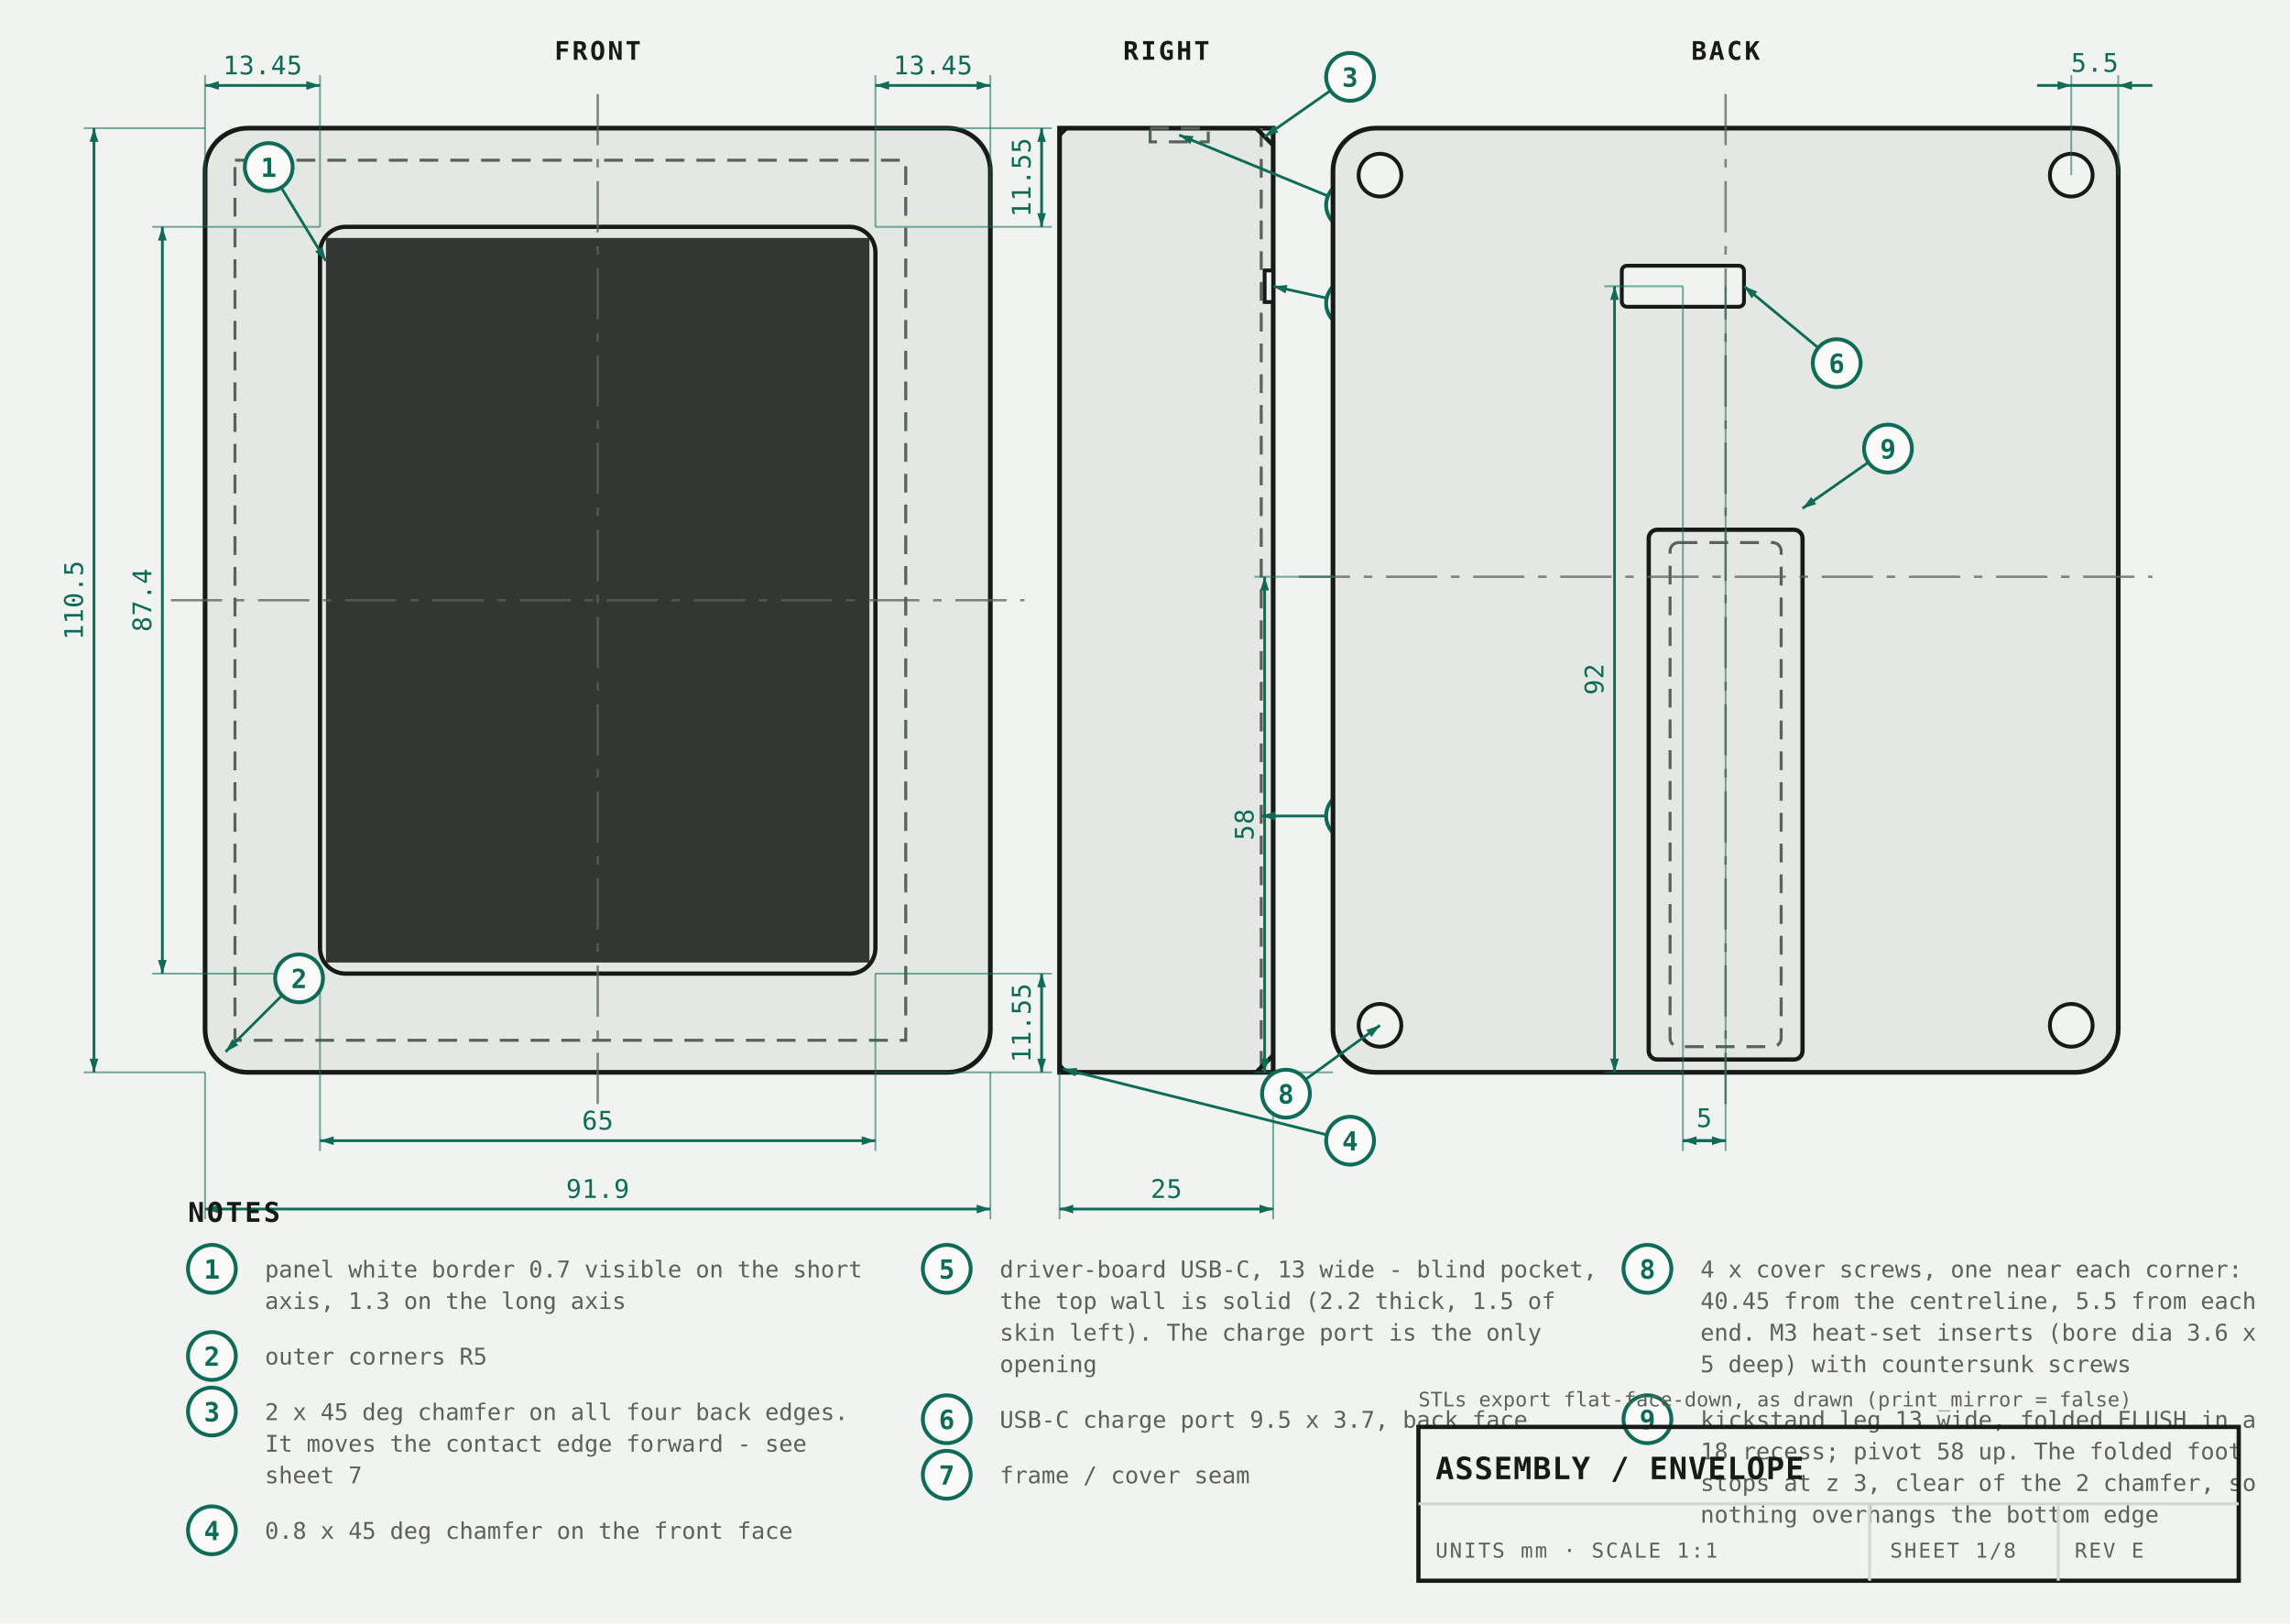
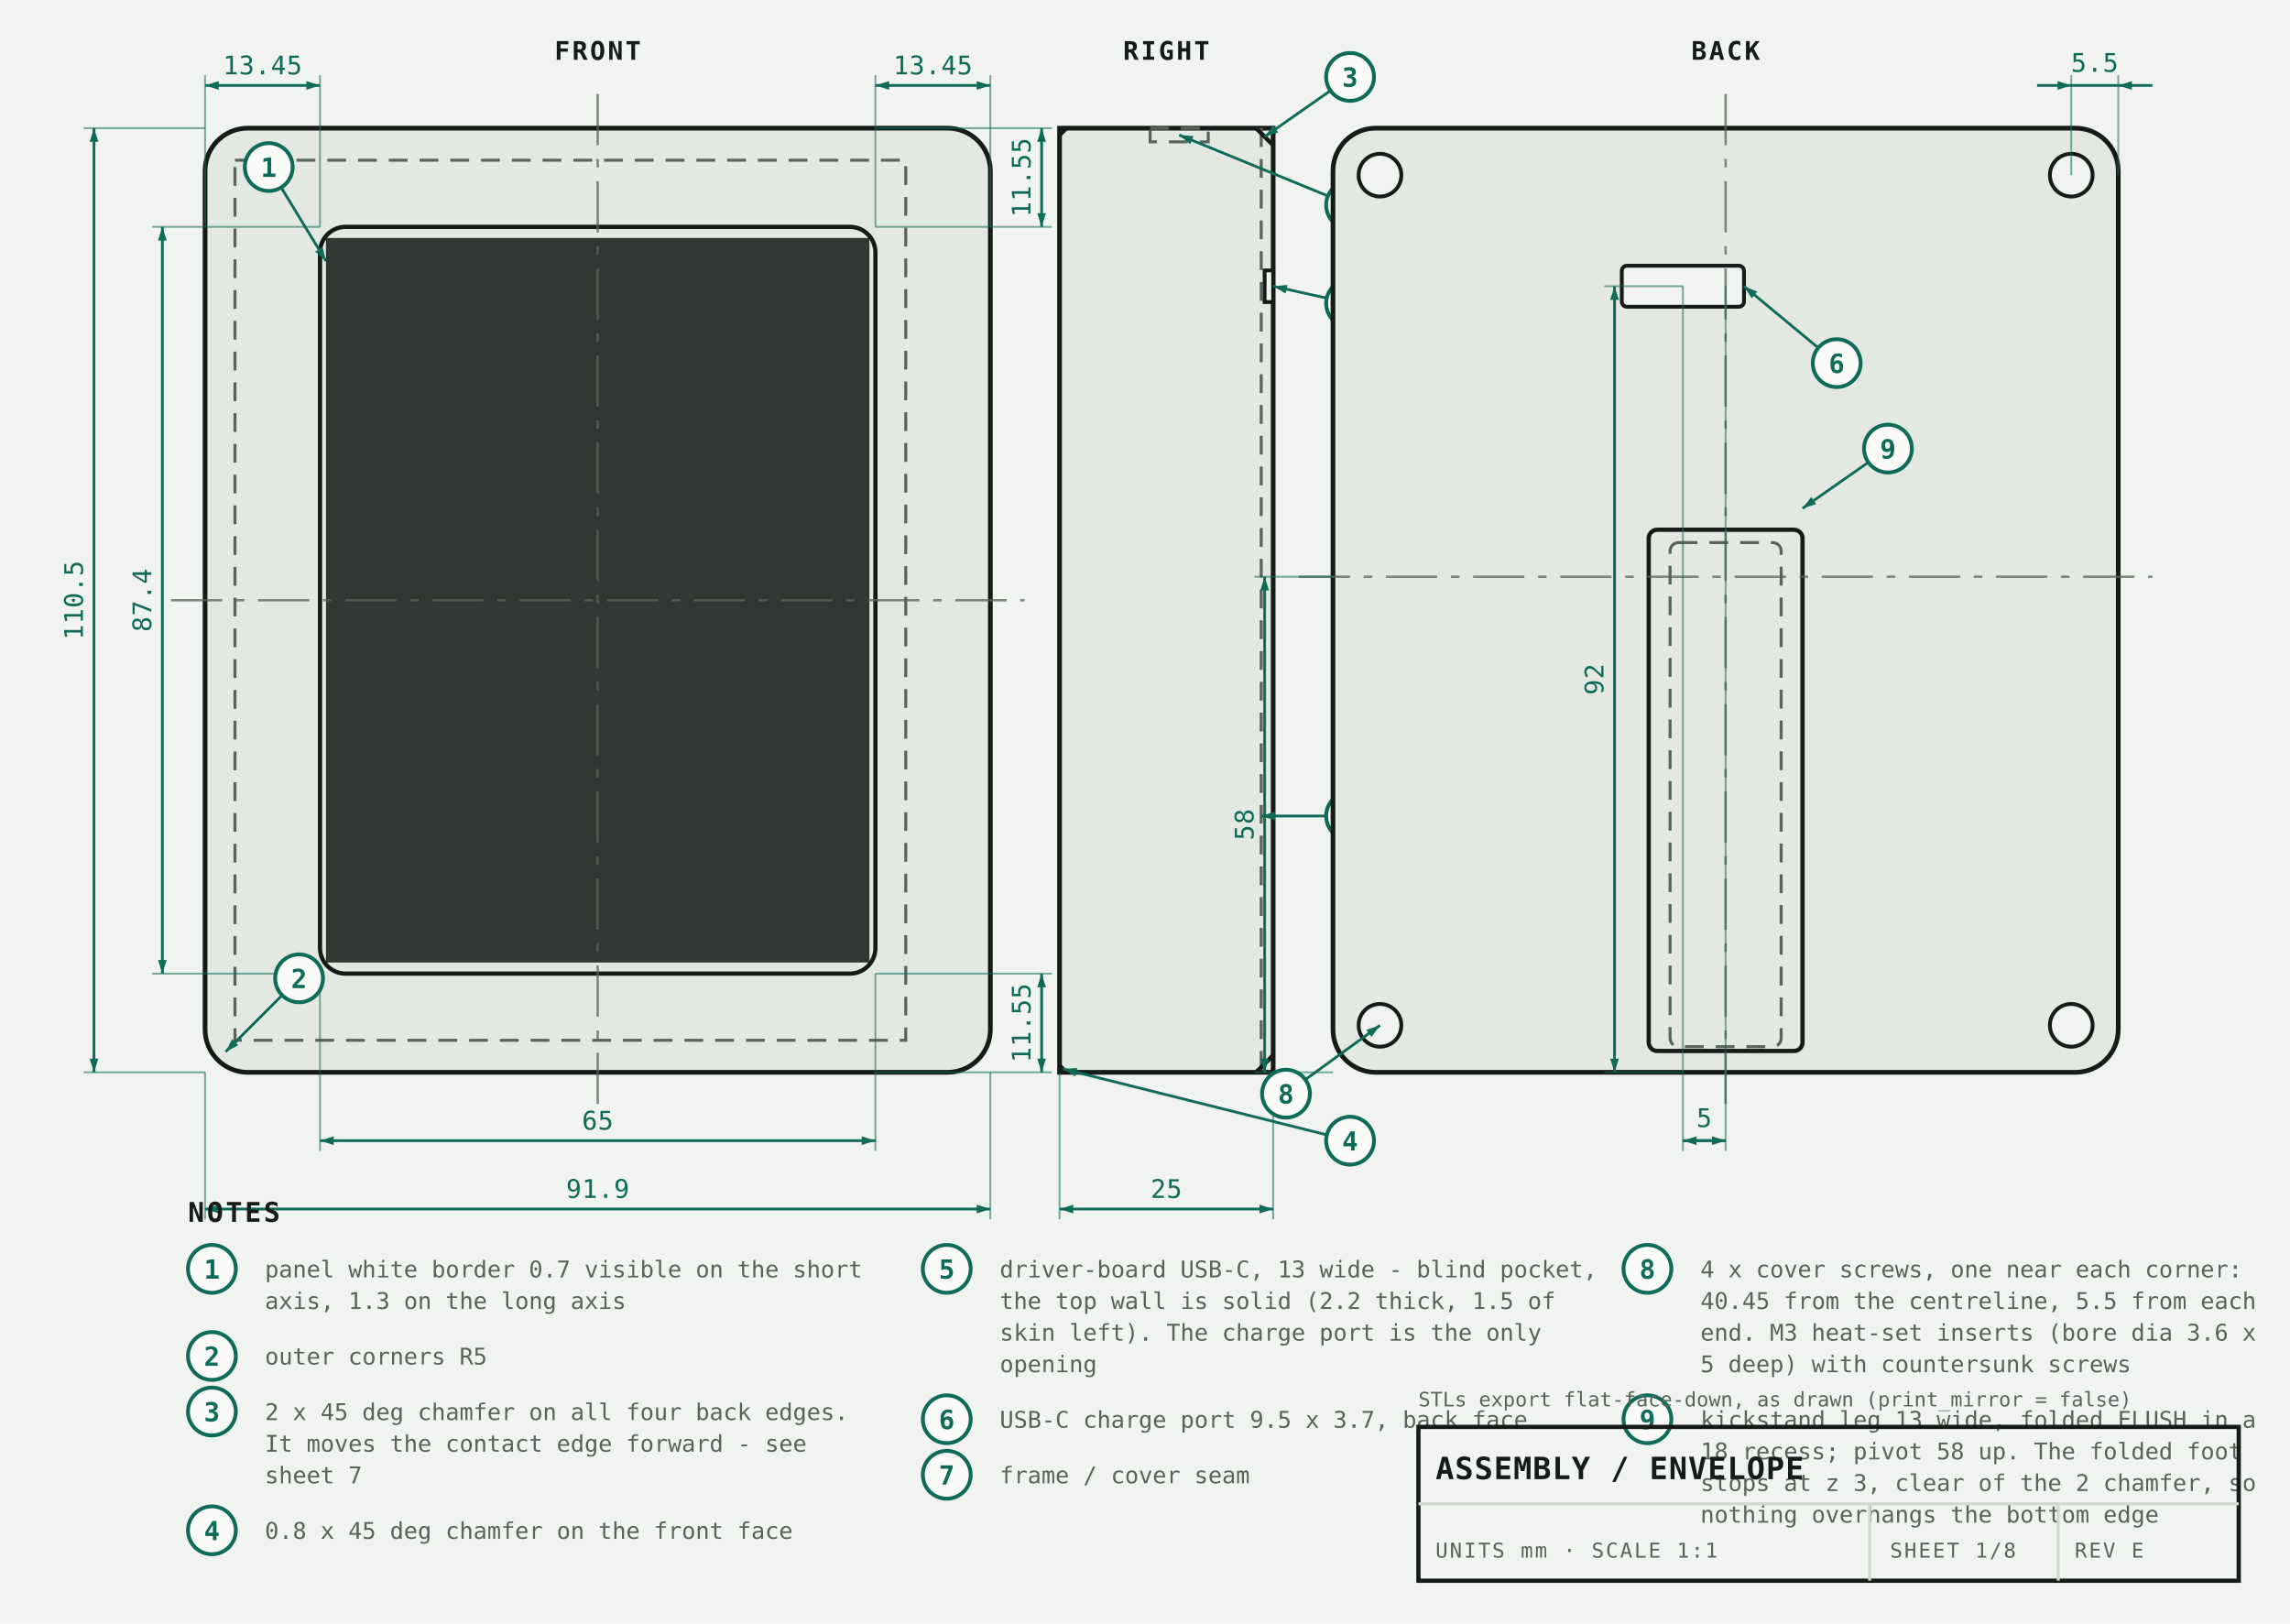
<svg xmlns="http://www.w3.org/2000/svg" class="dwg" width="1072" height="760" id="s1" viewBox="0 0 268 190" role="img">
  <style>
svg{font-family:"IBM Plex Mono",ui-monospace,monospace}
.bg{fill:#F1F3F0;stroke:none}
.part{fill:#E4E8E3;stroke:#171B18;stroke-width:.55}
.edge{fill:none;stroke:#171B18;stroke-width:.5}
.inkline{fill:none;stroke:#171B18;stroke-width:1.1}
.ghost{fill:none;stroke:#D3D8D2;stroke-width:.45}
.hid{fill:none;stroke:#59635C;stroke-width:.35;stroke-dasharray:2.2 1.4}
.cl{fill:none;stroke:#59635C;stroke-width:.28;stroke-dasharray:6 1.6 1 1.6;opacity:.75}
.cut{fill:#F1F3F0;stroke:#171B18;stroke-width:.45}
.ink{fill:#171B18;opacity:.86;stroke:none}
.glass{fill:#D9E4E6;stroke:#171B18;stroke-width:.4}
.pcb{fill:#CBDCCF;stroke:#171B18;stroke-width:.45}
.cell{fill:#D2D6D8;stroke:#171B18;stroke-width:.45}
.chg{fill:#C7D8E4;stroke:#171B18;stroke-width:.4}
.plat{fill:#EDEFEA;stroke:#59635C;stroke-width:.35}
.boss{fill:#DCE2DA;stroke:#59635C;stroke-width:.35}
.pad{fill:#D8DED6;stroke:#59635C;stroke-width:.35}
.voidfill{fill:#E7EAE5;stroke:#59635C;stroke-width:.35}
.warn{fill:none;stroke:#A8631A;stroke-width:.6;stroke-dasharray:2 1.2}
.wire{fill:none;stroke:#171B18;stroke-width:.62;stroke-linejoin:round}
.wire.ntc{stroke:#A8631A}
.clash{fill:#A8631A;fill-opacity:.30;stroke:#A8631A;stroke-width:.7}
.clashtxt{fill:#A8631A;font-weight:600;letter-spacing:.02em}
.res{fill:#FAFBF9;stroke:#171B18;stroke-width:.5}
.leg{stroke:#171B18;stroke-width:2.6;stroke-linecap:round;fill:none}
.table{stroke:#59635C;stroke-width:.6}
.com{fill:#A8631A;stroke:#171B18;stroke-width:.3}
.hl{stroke:#D3D8D2;stroke-width:.3;fill:none}
.hatch{opacity:.9}
.dim{fill:none;stroke:#0E6B57;stroke-width:.32}
.ext{fill:none;stroke:#0E6B57;stroke-width:.22;opacity:.55}
.arrow{fill:#0E6B57;stroke:none}
.dimtxt{fill:#0E6B57;letter-spacing:.02em}
.note{fill:#59635C}
.val{fill:#171B18;font-weight:600}
.val.warn{fill:#A8631A;stroke:none}
.balloon{fill:#FAFBF9;stroke:#0E6B57;stroke-width:.45}
.baltxt{fill:#0E6B57;font-weight:600;text-anchor:middle}
.vlabel{fill:#171B18;font-weight:600;letter-spacing:.09em}
.cmp{fill:#171B18;font-weight:600}
.cmpsub{fill:#59635C}
.tbframe{fill:none;stroke:#171B18;stroke-width:.5}
.tbrule{stroke:#D3D8D2;stroke-width:.35;fill:none}
.tbname{fill:#171B18;font-weight:700;letter-spacing:.03em}
.tbmeta{fill:#59635C;letter-spacing:.09em}
@media (prefers-color-scheme:dark){
svg{font-family:"IBM Plex Mono",ui-monospace,monospace}
.bg{fill:#0F1211;stroke:none}
.part{fill:#232A26;stroke:#E8ECE7;stroke-width:.55}
.edge{fill:none;stroke:#E8ECE7;stroke-width:.5}
.inkline{fill:none;stroke:#E8ECE7;stroke-width:1.1}
.ghost{fill:none;stroke:#2C332E;stroke-width:.45}
.hid{fill:none;stroke:#93A099;stroke-width:.35;stroke-dasharray:2.2 1.4}
.cl{fill:none;stroke:#93A099;stroke-width:.28;stroke-dasharray:6 1.6 1 1.6;opacity:.75}
.cut{fill:#0F1211;stroke:#E8ECE7;stroke-width:.45}
.ink{fill:#E8ECE7;opacity:.86;stroke:none}
.glass{fill:#243233;stroke:#E8ECE7;stroke-width:.4}
.pcb{fill:#1F3327;stroke:#E8ECE7;stroke-width:.45}
.cell{fill:#2A3033;stroke:#E8ECE7;stroke-width:.45}
.chg{fill:#1E2E3A;stroke:#E8ECE7;stroke-width:.4}
.plat{fill:#1C221E;stroke:#93A099;stroke-width:.35}
.boss{fill:#28302B;stroke:#93A099;stroke-width:.35}
.pad{fill:#2A322C;stroke:#93A099;stroke-width:.35}
.voidfill{fill:#101413;stroke:#93A099;stroke-width:.35}
.warn{fill:none;stroke:#E0A64B;stroke-width:.6;stroke-dasharray:2 1.2}
.wire{fill:none;stroke:#E8ECE7;stroke-width:.62;stroke-linejoin:round}
.wire.ntc{stroke:#E0A64B}
.clash{fill:#E0A64B;fill-opacity:.30;stroke:#E0A64B;stroke-width:.7}
.clashtxt{fill:#E0A64B;font-weight:600;letter-spacing:.02em}
.res{fill:#171B18;stroke:#E8ECE7;stroke-width:.5}
.leg{stroke:#E8ECE7;stroke-width:2.6;stroke-linecap:round;fill:none}
.table{stroke:#93A099;stroke-width:.6}
.com{fill:#E0A64B;stroke:#E8ECE7;stroke-width:.3}
.hl{stroke:#2C332E;stroke-width:.3;fill:none}
.hatch{opacity:.9}
.dim{fill:none;stroke:#57CFA9;stroke-width:.32}
.ext{fill:none;stroke:#57CFA9;stroke-width:.22;opacity:.55}
.arrow{fill:#57CFA9;stroke:none}
.dimtxt{fill:#57CFA9;letter-spacing:.02em}
.note{fill:#93A099}
.val{fill:#E8ECE7;font-weight:600}
.val.warn{fill:#E0A64B;stroke:none}
.balloon{fill:#171B18;stroke:#57CFA9;stroke-width:.45}
.baltxt{fill:#57CFA9;font-weight:600;text-anchor:middle}
.vlabel{fill:#E8ECE7;font-weight:600;letter-spacing:.09em}
.cmp{fill:#E8ECE7;font-weight:600}
.cmpsub{fill:#93A099}
.tbframe{fill:none;stroke:#E8ECE7;stroke-width:.5}
.tbrule{stroke:#2C332E;stroke-width:.35;fill:none}
.tbname{fill:#E8ECE7;font-weight:700;letter-spacing:.03em}
.tbmeta{fill:#93A099;letter-spacing:.09em}
}</style>
  <rect class="bg" x="0" y="0" width="268" height="190" />
  <rect class="part" x="24.00" y="15.00" width="91.90" height="110.50" rx="5.00" />
  <rect class="edge" x="37.45" y="26.55" width="65.00" height="87.40" rx="3.00" />
  <rect class="ink" x="38.15" y="27.85" width="63.60" height="84.80" rx="0.00" />
  <rect class="hid" x="27.50" y="18.75" width="78.50" height="103.00" rx="0.00" />
  <line class="cl" x1="69.95" y1="11.00" x2="69.95" y2="129.50" />
  <line class="cl" x1="20.00" y1="70.25" x2="119.90" y2="70.25" />
  <text class="vlabel" x="69.95" y="7.00" text-anchor="middle" font-size="3.0">FRONT</text>
  <line class="ext" x1="24.00" y1="125.50" x2="24.00" y2="142.70" />
  <line class="ext" x1="115.90" y1="125.50" x2="115.90" y2="142.70" />
  <line class="dim" x1="24.00" y1="141.50" x2="115.90" y2="141.50" />
  <path class="arrow" d="M24.00,141.50 L25.60,140.99 L25.60,142.01 Z" />
  <path class="arrow" d="M115.90,141.50 L114.30,142.01 L114.30,140.99 Z" />
  <text class="dimtxt" x="69.95" y="140.20" text-anchor="middle" font-size="3.0">91.9</text>
  <line class="ext" x1="24.00" y1="15.00" x2="9.80" y2="15.00" />
  <line class="ext" x1="24.00" y1="125.50" x2="9.80" y2="125.50" />
  <line class="dim" x1="11.00" y1="15.00" x2="11.00" y2="125.50" />
  <path class="arrow" d="M11.00,15.00 L11.51,16.60 L10.49,16.60 Z" />
  <path class="arrow" d="M11.00,125.50 L10.49,123.90 L11.51,123.90 Z" />
  <text class="dimtxt" x="9.70" y="70.25" text-anchor="middle" font-size="3.0" transform="rotate(-90 9.70 70.25)">110.5</text>
  <line class="ext" x1="37.45" y1="113.95" x2="37.45" y2="134.70" />
  <line class="ext" x1="102.45" y1="113.95" x2="102.45" y2="134.70" />
  <line class="dim" x1="37.45" y1="133.50" x2="102.45" y2="133.50" />
  <path class="arrow" d="M37.45,133.50 L39.05,132.99 L39.05,134.01 Z" />
  <path class="arrow" d="M102.45,133.50 L100.85,134.01 L100.85,132.99 Z" />
  <text class="dimtxt" x="69.95" y="132.20" text-anchor="middle" font-size="3.0">65</text>
  <line class="ext" x1="37.45" y1="26.55" x2="17.80" y2="26.55" />
  <line class="ext" x1="37.45" y1="113.95" x2="17.80" y2="113.95" />
  <line class="dim" x1="19.00" y1="26.55" x2="19.00" y2="113.95" />
  <path class="arrow" d="M19.00,26.55 L19.51,28.15 L18.49,28.15 Z" />
  <path class="arrow" d="M19.00,113.95 L18.49,112.35 L19.51,112.35 Z" />
  <text class="dimtxt" x="17.70" y="70.25" text-anchor="middle" font-size="3.0" transform="rotate(-90 17.70 70.25)">87.4</text>
  <line class="ext" x1="24.00" y1="26.55" x2="24.00" y2="8.80" />
  <line class="ext" x1="37.45" y1="26.55" x2="37.45" y2="8.80" />
  <line class="dim" x1="24.00" y1="10.00" x2="37.45" y2="10.00" />
  <path class="arrow" d="M24.00,10.00 L25.60,9.49 L25.60,10.51 Z" />
  <path class="arrow" d="M37.45,10.00 L35.85,10.51 L35.85,9.49 Z" />
  <text class="dimtxt" x="30.73" y="8.70" text-anchor="middle" font-size="3.0">13.45</text>
  <line class="ext" x1="102.45" y1="26.55" x2="102.45" y2="8.80" />
  <line class="ext" x1="115.90" y1="26.55" x2="115.90" y2="8.80" />
  <line class="dim" x1="102.45" y1="10.00" x2="115.90" y2="10.00" />
  <path class="arrow" d="M102.45,10.00 L104.05,9.49 L104.05,10.51 Z" />
  <path class="arrow" d="M115.90,10.00 L114.30,10.51 L114.30,9.49 Z" />
  <text class="dimtxt" x="109.18" y="8.70" text-anchor="middle" font-size="3.0">13.45</text>
  <line class="ext" x1="102.45" y1="15.00" x2="123.10" y2="15.00" />
  <line class="ext" x1="102.45" y1="26.55" x2="123.10" y2="26.55" />
  <line class="dim" x1="121.90" y1="15.00" x2="121.90" y2="26.55" />
  <path class="arrow" d="M121.90,15.00 L122.41,16.60 L121.39,16.60 Z" />
  <path class="arrow" d="M121.90,26.55 L121.39,24.95 L122.41,24.95 Z" />
  <text class="dimtxt" x="120.60" y="20.77" text-anchor="middle" font-size="3.0" transform="rotate(-90 120.60 20.77)">11.55</text>
  <line class="ext" x1="102.45" y1="113.95" x2="123.10" y2="113.95" />
  <line class="ext" x1="102.45" y1="125.50" x2="123.10" y2="125.50" />
  <line class="dim" x1="121.90" y1="113.95" x2="121.90" y2="125.50" />
  <path class="arrow" d="M121.90,113.95 L122.41,115.55 L121.39,115.55 Z" />
  <path class="arrow" d="M121.90,125.50 L121.39,123.90 L122.41,123.90 Z" />
  <text class="dimtxt" x="120.60" y="119.72" text-anchor="middle" font-size="3.0" transform="rotate(-90 120.60 119.72)">11.55</text>
  <line class="dim" x1="38.15" y1="30.55" x2="31.45" y2="19.55" />
  <path class="arrow" d="M38.15,30.55 L36.88,29.45 L37.75,28.92 Z" />
  <circle class="balloon" cx="31.45" cy="19.55" r="2.80" />
  <text class="baltxt" x="31.45" y="20.70" text-anchor="middle" font-size="3.1">1</text>
  <line class="dim" x1="26.40" y1="123.10" x2="35.00" y2="114.50" />
  <path class="arrow" d="M26.40,123.10 L27.17,121.61 L27.89,122.33 Z" />
  <circle class="balloon" cx="35.00" cy="114.50" r="2.80" />
  <text class="baltxt" x="35.00" y="115.65" text-anchor="middle" font-size="3.1">2</text>
  <rect class="part" x="124.00" y="15.00" width="25.00" height="110.50" rx="0.00" />
  <line class="hid" x1="147.60" y1="15.00" x2="147.60" y2="125.50" />
  <line class="edge" x1="124.00" y1="15.80" x2="124.80" y2="15.00" />
  <line class="edge" x1="124.00" y1="124.70" x2="124.80" y2="125.50" />
  <line class="edge" x1="147.00" y1="15.00" x2="149.00" y2="17.00" />
  <line class="edge" x1="147.00" y1="125.50" x2="149.00" y2="123.50" />
  <rect class="hid" x="134.60" y="15.00" width="6.80" height="1.60" rx="0.00" />
  <rect class="cut" x="148.00" y="31.65" width="1.00" height="3.70" rx="0.00" />
  <text class="vlabel" x="136.50" y="7.00" text-anchor="middle" font-size="3.0">RIGHT</text>
  <line class="ext" x1="124.00" y1="125.50" x2="124.00" y2="142.70" />
  <line class="ext" x1="149.00" y1="125.50" x2="149.00" y2="142.70" />
  <line class="dim" x1="124.00" y1="141.50" x2="149.00" y2="141.50" />
  <path class="arrow" d="M124.00,141.50 L125.60,140.99 L125.60,142.01 Z" />
  <path class="arrow" d="M149.00,141.50 L147.40,142.01 L147.40,140.99 Z" />
  <text class="dimtxt" x="136.50" y="140.20" text-anchor="middle" font-size="3.0">25</text>
  <line class="dim" x1="148.00" y1="16.00" x2="158.00" y2="9.00" />
  <path class="arrow" d="M148.00,16.00 L149.02,14.66 L149.60,15.50 Z" />
  <circle class="balloon" cx="158.00" cy="9.00" r="2.80" />
  <text class="baltxt" x="158.00" y="10.15" text-anchor="middle" font-size="3.1">3</text>
  <line class="dim" x1="124.40" y1="125.10" x2="158.00" y2="133.50" />
  <path class="arrow" d="M124.40,125.10 L126.08,124.99 L125.83,125.98 Z" />
  <circle class="balloon" cx="158.00" cy="133.50" r="2.80" />
  <text class="baltxt" x="158.00" y="134.65" text-anchor="middle" font-size="3.1">4</text>
  <line class="dim" x1="138.00" y1="15.80" x2="158.00" y2="24.00" />
  <path class="arrow" d="M138.00,15.80 L139.67,15.93 L139.29,16.88 Z" />
  <circle class="balloon" cx="158.00" cy="24.00" r="2.80" />
  <text class="baltxt" x="158.00" y="25.15" text-anchor="middle" font-size="3.1">5</text>
  <line class="dim" x1="149.00" y1="33.50" x2="158.00" y2="35.50" />
  <path class="arrow" d="M149.00,33.50 L150.67,33.35 L150.45,34.35 Z" />
  <circle class="balloon" cx="158.00" cy="35.50" r="2.80" />
  <text class="baltxt" x="158.00" y="36.65" text-anchor="middle" font-size="3.1">6</text>
  <line class="dim" x1="147.60" y1="95.50" x2="158.00" y2="95.50" />
  <path class="arrow" d="M147.60,95.50 L149.20,94.99 L149.20,96.01 Z" />
  <circle class="balloon" cx="158.00" cy="95.50" r="2.80" />
  <text class="baltxt" x="158.00" y="96.65" text-anchor="middle" font-size="3.1">7</text>
  <rect class="part" x="156.00" y="15.00" width="91.90" height="110.50" rx="5.00" />
-   <rect class="edge" x="192.95" y="62.00" width="18.00" height="62.00" rx="1.00" />
+   <rect class="edge" x="192.95" y="62.00" width="18.00" height="61.00" rx="1.00" />
  <rect class="hid" x="195.45" y="63.50" width="13.00" height="59.00" rx="1.00" />
  <rect class="cut" x="189.80" y="31.10" width="14.30" height="4.80" rx="0.60" />
  <circle class="cut" cx="161.50" cy="120.00" r="2.50" />
  <circle class="cut" cx="242.40" cy="120.00" r="2.50" />
  <circle class="cut" cx="161.50" cy="20.50" r="2.50" />
  <circle class="cut" cx="242.40" cy="20.50" r="2.50" />
  <line class="cl" x1="201.95" y1="11.00" x2="201.95" y2="129.50" />
  <line class="cl" x1="152.00" y1="67.50" x2="251.90" y2="67.50" />
  <text class="vlabel" x="201.95" y="7.00" text-anchor="middle" font-size="3.0">BACK</text>
  <line class="ext" x1="156.00" y1="67.50" x2="146.80" y2="67.50" />
  <line class="ext" x1="156.00" y1="125.50" x2="146.80" y2="125.50" />
  <line class="dim" x1="148.00" y1="67.50" x2="148.00" y2="125.50" />
  <path class="arrow" d="M148.00,67.50 L148.51,69.10 L147.49,69.10 Z" />
  <path class="arrow" d="M148.00,125.50 L147.49,123.90 L148.51,123.90 Z" />
  <text class="dimtxt" x="146.70" y="96.50" text-anchor="middle" font-size="3.0" transform="rotate(-90 146.70 96.50)">58</text>
  <line class="ext" x1="201.95" y1="33.50" x2="201.95" y2="134.70" />
  <line class="ext" x1="196.95" y1="33.50" x2="196.95" y2="134.70" />
  <line class="dim" x1="201.95" y1="133.50" x2="196.95" y2="133.50" />
  <line class="dim" x1="197.95" y1="133.50" x2="201.95" y2="133.50" />
  <line class="dim" x1="196.95" y1="133.50" x2="200.95" y2="133.50" />
  <path class="arrow" d="M201.95,133.50 L200.35,134.01 L200.35,132.99 Z" />
  <path class="arrow" d="M196.95,133.50 L198.55,132.99 L198.55,134.01 Z" />
  <text class="dimtxt" x="199.45" y="131.90" text-anchor="middle" font-size="3.0">5</text>
  <line class="ext" x1="196.95" y1="33.50" x2="187.75" y2="33.50" />
  <line class="ext" x1="196.95" y1="125.50" x2="187.75" y2="125.50" />
  <line class="dim" x1="188.95" y1="33.50" x2="188.95" y2="125.50" />
  <path class="arrow" d="M188.95,33.50 L189.46,35.10 L188.44,35.10 Z" />
  <path class="arrow" d="M188.95,125.50 L188.44,123.90 L189.46,123.90 Z" />
  <text class="dimtxt" x="187.65" y="79.50" text-anchor="middle" font-size="3.0" transform="rotate(-90 187.65 79.50)">92</text>
  <line class="ext" x1="242.40" y1="20.50" x2="242.40" y2="8.80" />
  <line class="ext" x1="247.90" y1="20.50" x2="247.90" y2="8.80" />
  <line class="dim" x1="242.40" y1="10.00" x2="247.90" y2="10.00" />
  <line class="dim" x1="238.40" y1="10.00" x2="242.40" y2="10.00" />
  <line class="dim" x1="247.90" y1="10.00" x2="251.90" y2="10.00" />
  <path class="arrow" d="M242.40,10.00 L240.80,10.51 L240.80,9.49 Z" />
  <path class="arrow" d="M247.90,10.00 L249.50,9.49 L249.50,10.51 Z" />
  <text class="dimtxt" x="245.15" y="8.40" text-anchor="middle" font-size="3.0">5.5</text>
  <line class="dim" x1="204.10" y1="33.50" x2="214.95" y2="42.50" />
  <path class="arrow" d="M204.10,33.50 L205.66,34.13 L205.00,34.92 Z" />
  <circle class="balloon" cx="214.95" cy="42.50" r="2.80" />
  <text class="baltxt" x="214.95" y="43.65" text-anchor="middle" font-size="3.1">6</text>
  <line class="dim" x1="161.50" y1="120.00" x2="150.50" y2="128.00" />
  <path class="arrow" d="M161.50,120.00 L160.51,121.36 L159.90,120.53 Z" />
  <circle class="balloon" cx="150.50" cy="128.00" r="2.80" />
  <text class="baltxt" x="150.50" y="129.15" text-anchor="middle" font-size="3.1">8</text>
  <line class="dim" x1="210.95" y1="59.50" x2="220.95" y2="52.50" />
  <path class="arrow" d="M210.95,59.50 L211.97,58.16 L212.55,59.00 Z" />
  <circle class="balloon" cx="220.95" cy="52.50" r="2.80" />
  <text class="baltxt" x="220.95" y="53.65" text-anchor="middle" font-size="3.1">9</text>
  <text class="vlabel" x="22.00" y="143.00" text-anchor="start" font-size="3.2">NOTES</text>
  <circle class="balloon" cx="24.80" cy="148.50" r="2.80" />
  <text class="baltxt" x="24.80" y="149.65" text-anchor="middle" font-size="3.1">1</text>
  <text class="note" x="31.00" y="149.50" text-anchor="start" font-size="2.7">panel white border 0.7 visible on the short</text>
  <text class="note" x="31.00" y="153.20" text-anchor="start" font-size="2.7">axis, 1.3 on the long axis</text>
  <circle class="balloon" cx="24.80" cy="158.70" r="2.80" />
  <text class="baltxt" x="24.80" y="159.85" text-anchor="middle" font-size="3.1">2</text>
  <text class="note" x="31.00" y="159.70" text-anchor="start" font-size="2.7">outer corners R5</text>
  <circle class="balloon" cx="24.80" cy="165.20" r="2.80" />
  <text class="baltxt" x="24.80" y="166.35" text-anchor="middle" font-size="3.1">3</text>
  <text class="note" x="31.00" y="166.20" text-anchor="start" font-size="2.7">2 x 45 deg chamfer on all four back edges.</text>
  <text class="note" x="31.00" y="169.90" text-anchor="start" font-size="2.7">It moves the contact edge forward - see</text>
  <text class="note" x="31.00" y="173.60" text-anchor="start" font-size="2.7">sheet 7</text>
  <circle class="balloon" cx="24.80" cy="179.10" r="2.80" />
  <text class="baltxt" x="24.80" y="180.25" text-anchor="middle" font-size="3.1">4</text>
  <text class="note" x="31.00" y="180.10" text-anchor="start" font-size="2.7">0.8 x 45 deg chamfer on the front face</text>
  <text class="vlabel" x="108.00" y="143.00" text-anchor="start" font-size="3.2"> </text>
  <circle class="balloon" cx="110.80" cy="148.50" r="2.80" />
  <text class="baltxt" x="110.80" y="149.65" text-anchor="middle" font-size="3.1">5</text>
  <text class="note" x="117.00" y="149.50" text-anchor="start" font-size="2.7">driver-board USB-C, 13 wide - blind pocket,</text>
  <text class="note" x="117.00" y="153.20" text-anchor="start" font-size="2.7">the top wall is solid (2.2 thick, 1.5 of</text>
  <text class="note" x="117.00" y="156.90" text-anchor="start" font-size="2.7">skin left). The charge port is the only</text>
  <text class="note" x="117.00" y="160.60" text-anchor="start" font-size="2.7">opening</text>
  <circle class="balloon" cx="110.80" cy="166.10" r="2.80" />
  <text class="baltxt" x="110.80" y="167.25" text-anchor="middle" font-size="3.1">6</text>
  <text class="note" x="117.00" y="167.10" text-anchor="start" font-size="2.7">USB-C charge port 9.5 x 3.7, back face</text>
  <circle class="balloon" cx="110.80" cy="172.60" r="2.80" />
  <text class="baltxt" x="110.80" y="173.75" text-anchor="middle" font-size="3.1">7</text>
  <text class="note" x="117.00" y="173.60" text-anchor="start" font-size="2.7">frame / cover seam</text>
  <text class="vlabel" x="190.00" y="143.00" text-anchor="start" font-size="3.2"> </text>
  <circle class="balloon" cx="192.80" cy="148.50" r="2.80" />
  <text class="baltxt" x="192.80" y="149.65" text-anchor="middle" font-size="3.1">8</text>
  <text class="note" x="199.00" y="149.50" text-anchor="start" font-size="2.7">4 x cover screws, one near each corner:</text>
  <text class="note" x="199.00" y="153.20" text-anchor="start" font-size="2.7">40.45 from the centreline, 5.5 from each</text>
  <text class="note" x="199.00" y="156.90" text-anchor="start" font-size="2.7">end. M3 heat-set inserts (bore dia 3.6 x</text>
  <text class="note" x="199.00" y="160.60" text-anchor="start" font-size="2.7">5 deep) with countersunk screws</text>
  <circle class="balloon" cx="192.80" cy="166.10" r="2.80" />
  <text class="baltxt" x="192.80" y="167.25" text-anchor="middle" font-size="3.1">9</text>
  <text class="note" x="199.00" y="167.10" text-anchor="start" font-size="2.7">kickstand leg 13 wide, folded FLUSH in a</text>
  <text class="note" x="199.00" y="170.80" text-anchor="start" font-size="2.7">18 recess; pivot 58 up. The folded foot</text>
  <text class="note" x="199.00" y="174.50" text-anchor="start" font-size="2.7">stops at z 3, clear of the 2 chamfer, so</text>
  <text class="note" x="199.00" y="178.20" text-anchor="start" font-size="2.7">nothing overhangs the bottom edge</text>
  <text class="note" x="166.00" y="164.60" text-anchor="start" font-size="2.35">STLs export flat-face-down, as drawn (print_mirror = false)</text>
  <rect class="tbframe" x="166.00" y="167.00" width="96.00" height="18.00" rx="0.00" />
  <line class="tbrule" x1="166.00" y1="176.00" x2="262.00" y2="176.00" />
  <line class="tbrule" x1="218.80" y1="176.00" x2="218.80" y2="185.00" />
  <line class="tbrule" x1="240.88" y1="176.00" x2="240.88" y2="185.00" />
  <text class="tbname" x="168.00" y="173.12" text-anchor="start" font-size="3.6">ASSEMBLY / ENVELOPE</text>
  <text class="tbmeta" x="168.00" y="182.30" text-anchor="start" font-size="2.4">UNITS mm · SCALE 1:1</text>
  <text class="tbmeta" x="221.20" y="182.30" text-anchor="start" font-size="2.4">SHEET 1/8</text>
  <text class="tbmeta" x="242.80" y="182.30" text-anchor="start" font-size="2.4">REV E</text>
</svg>
